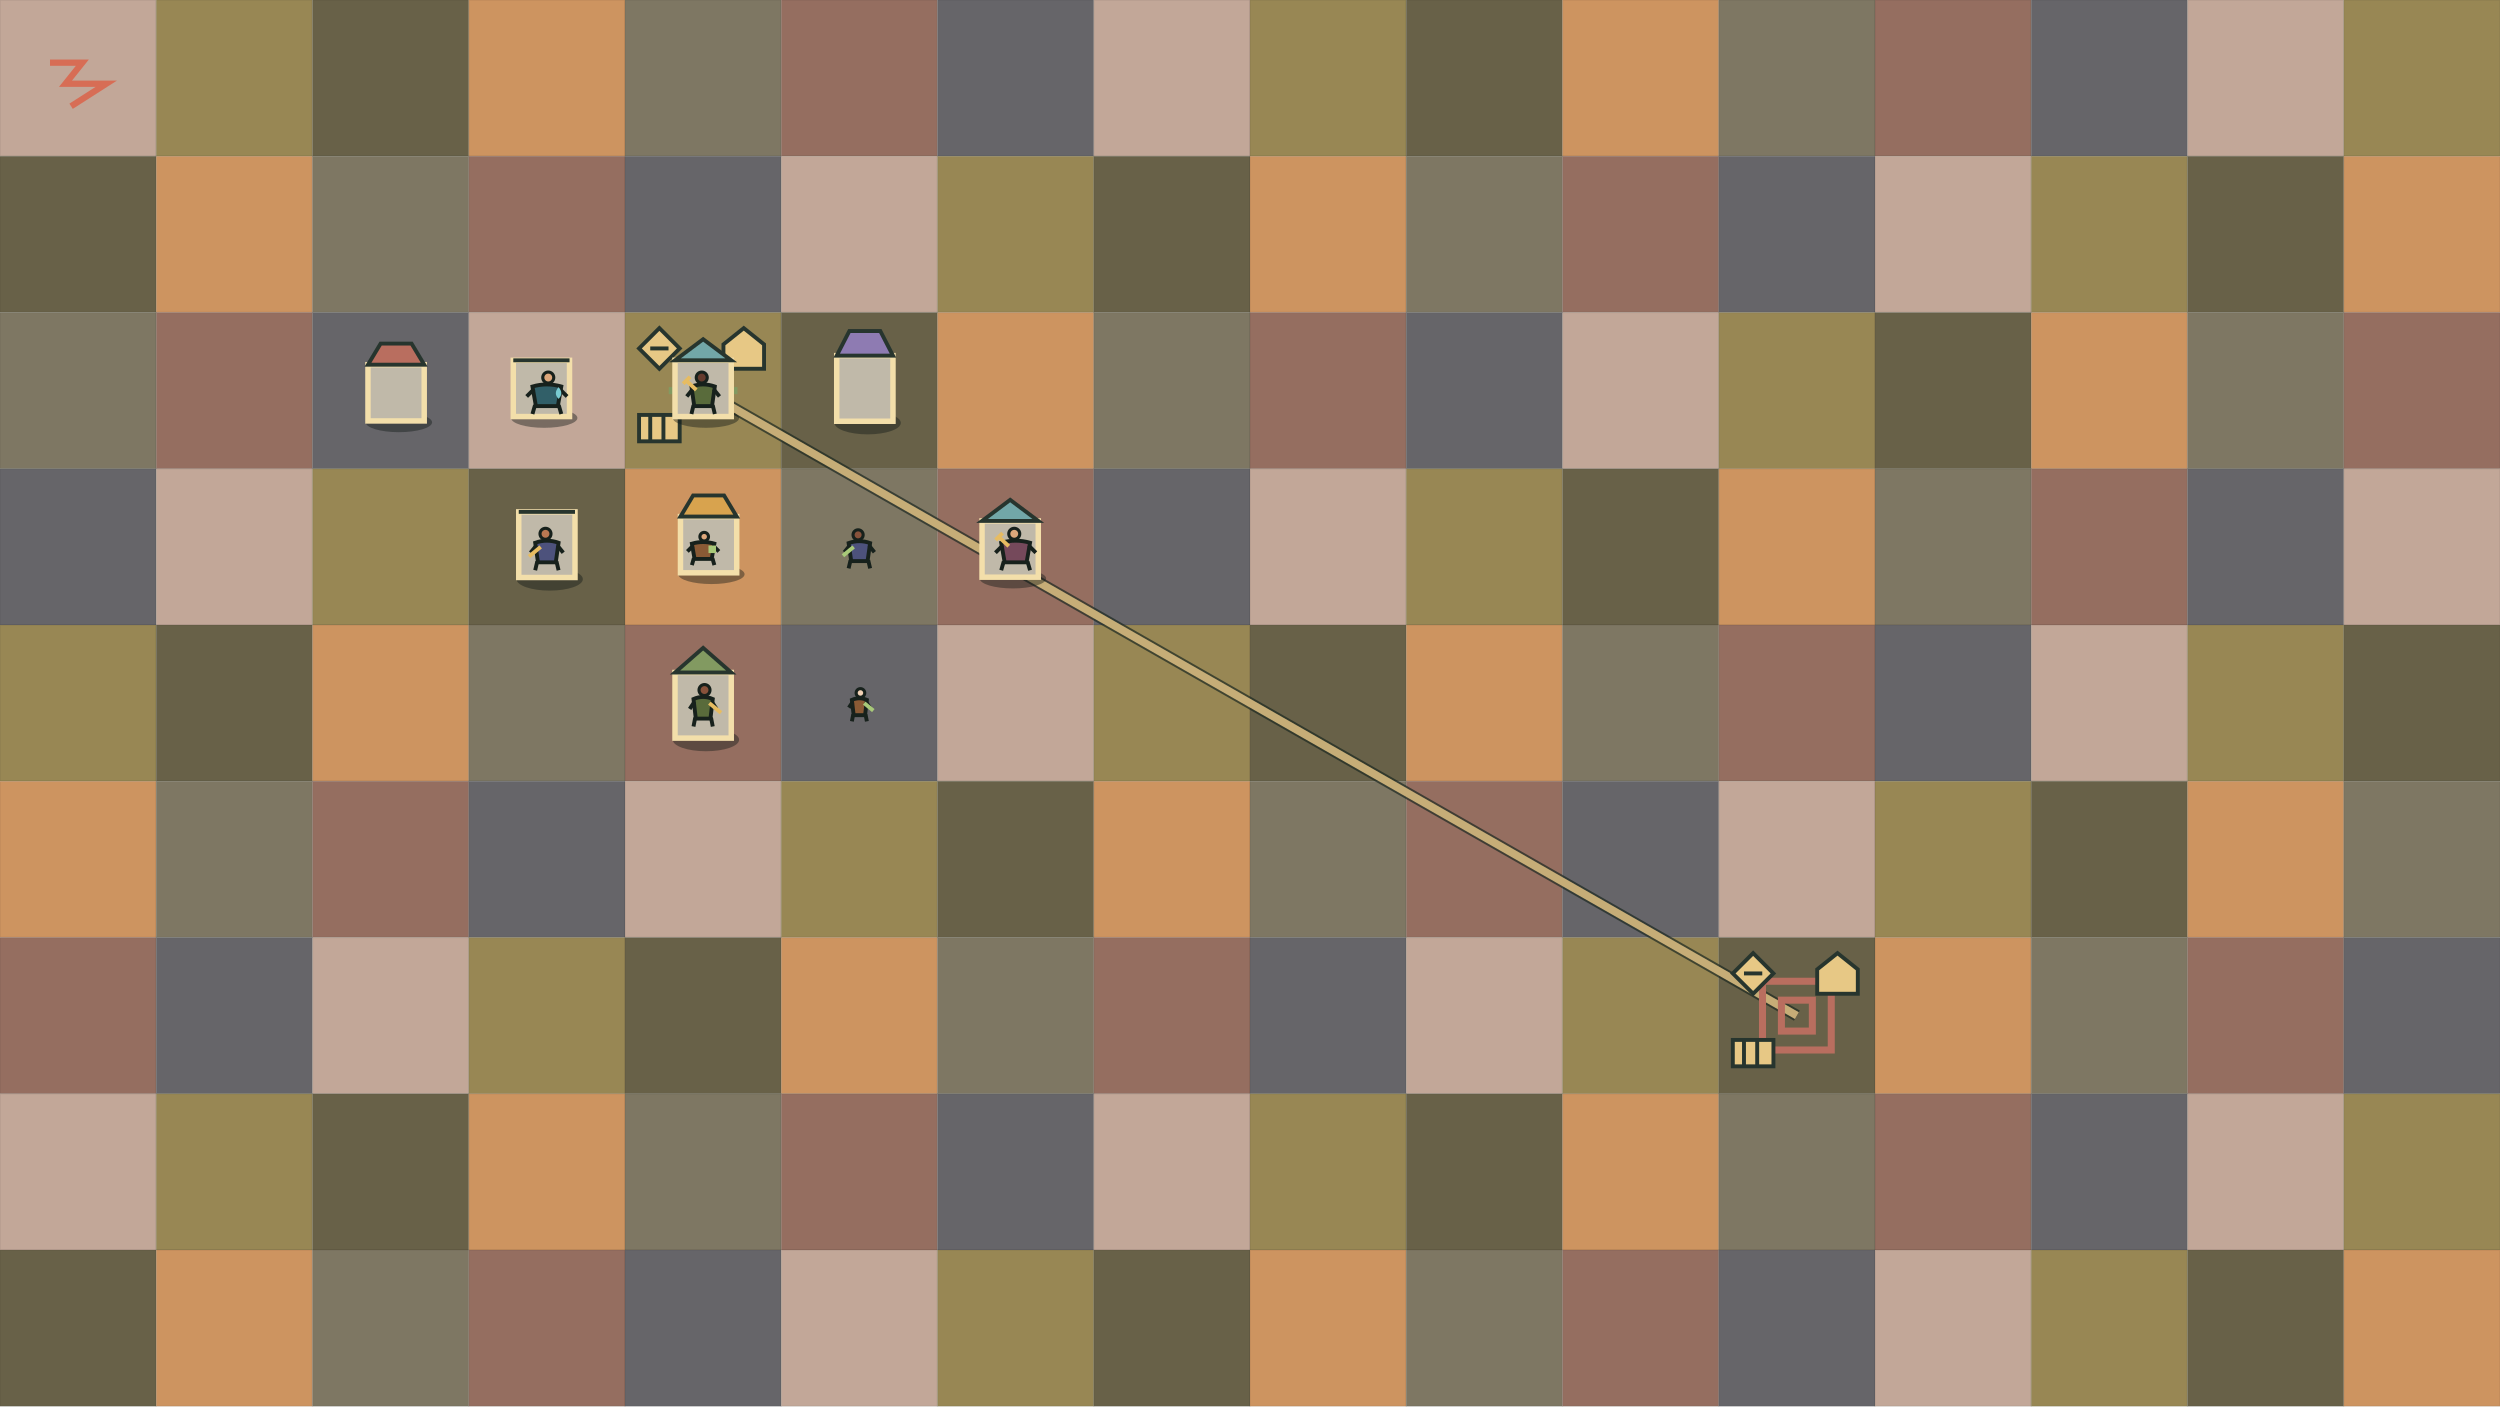
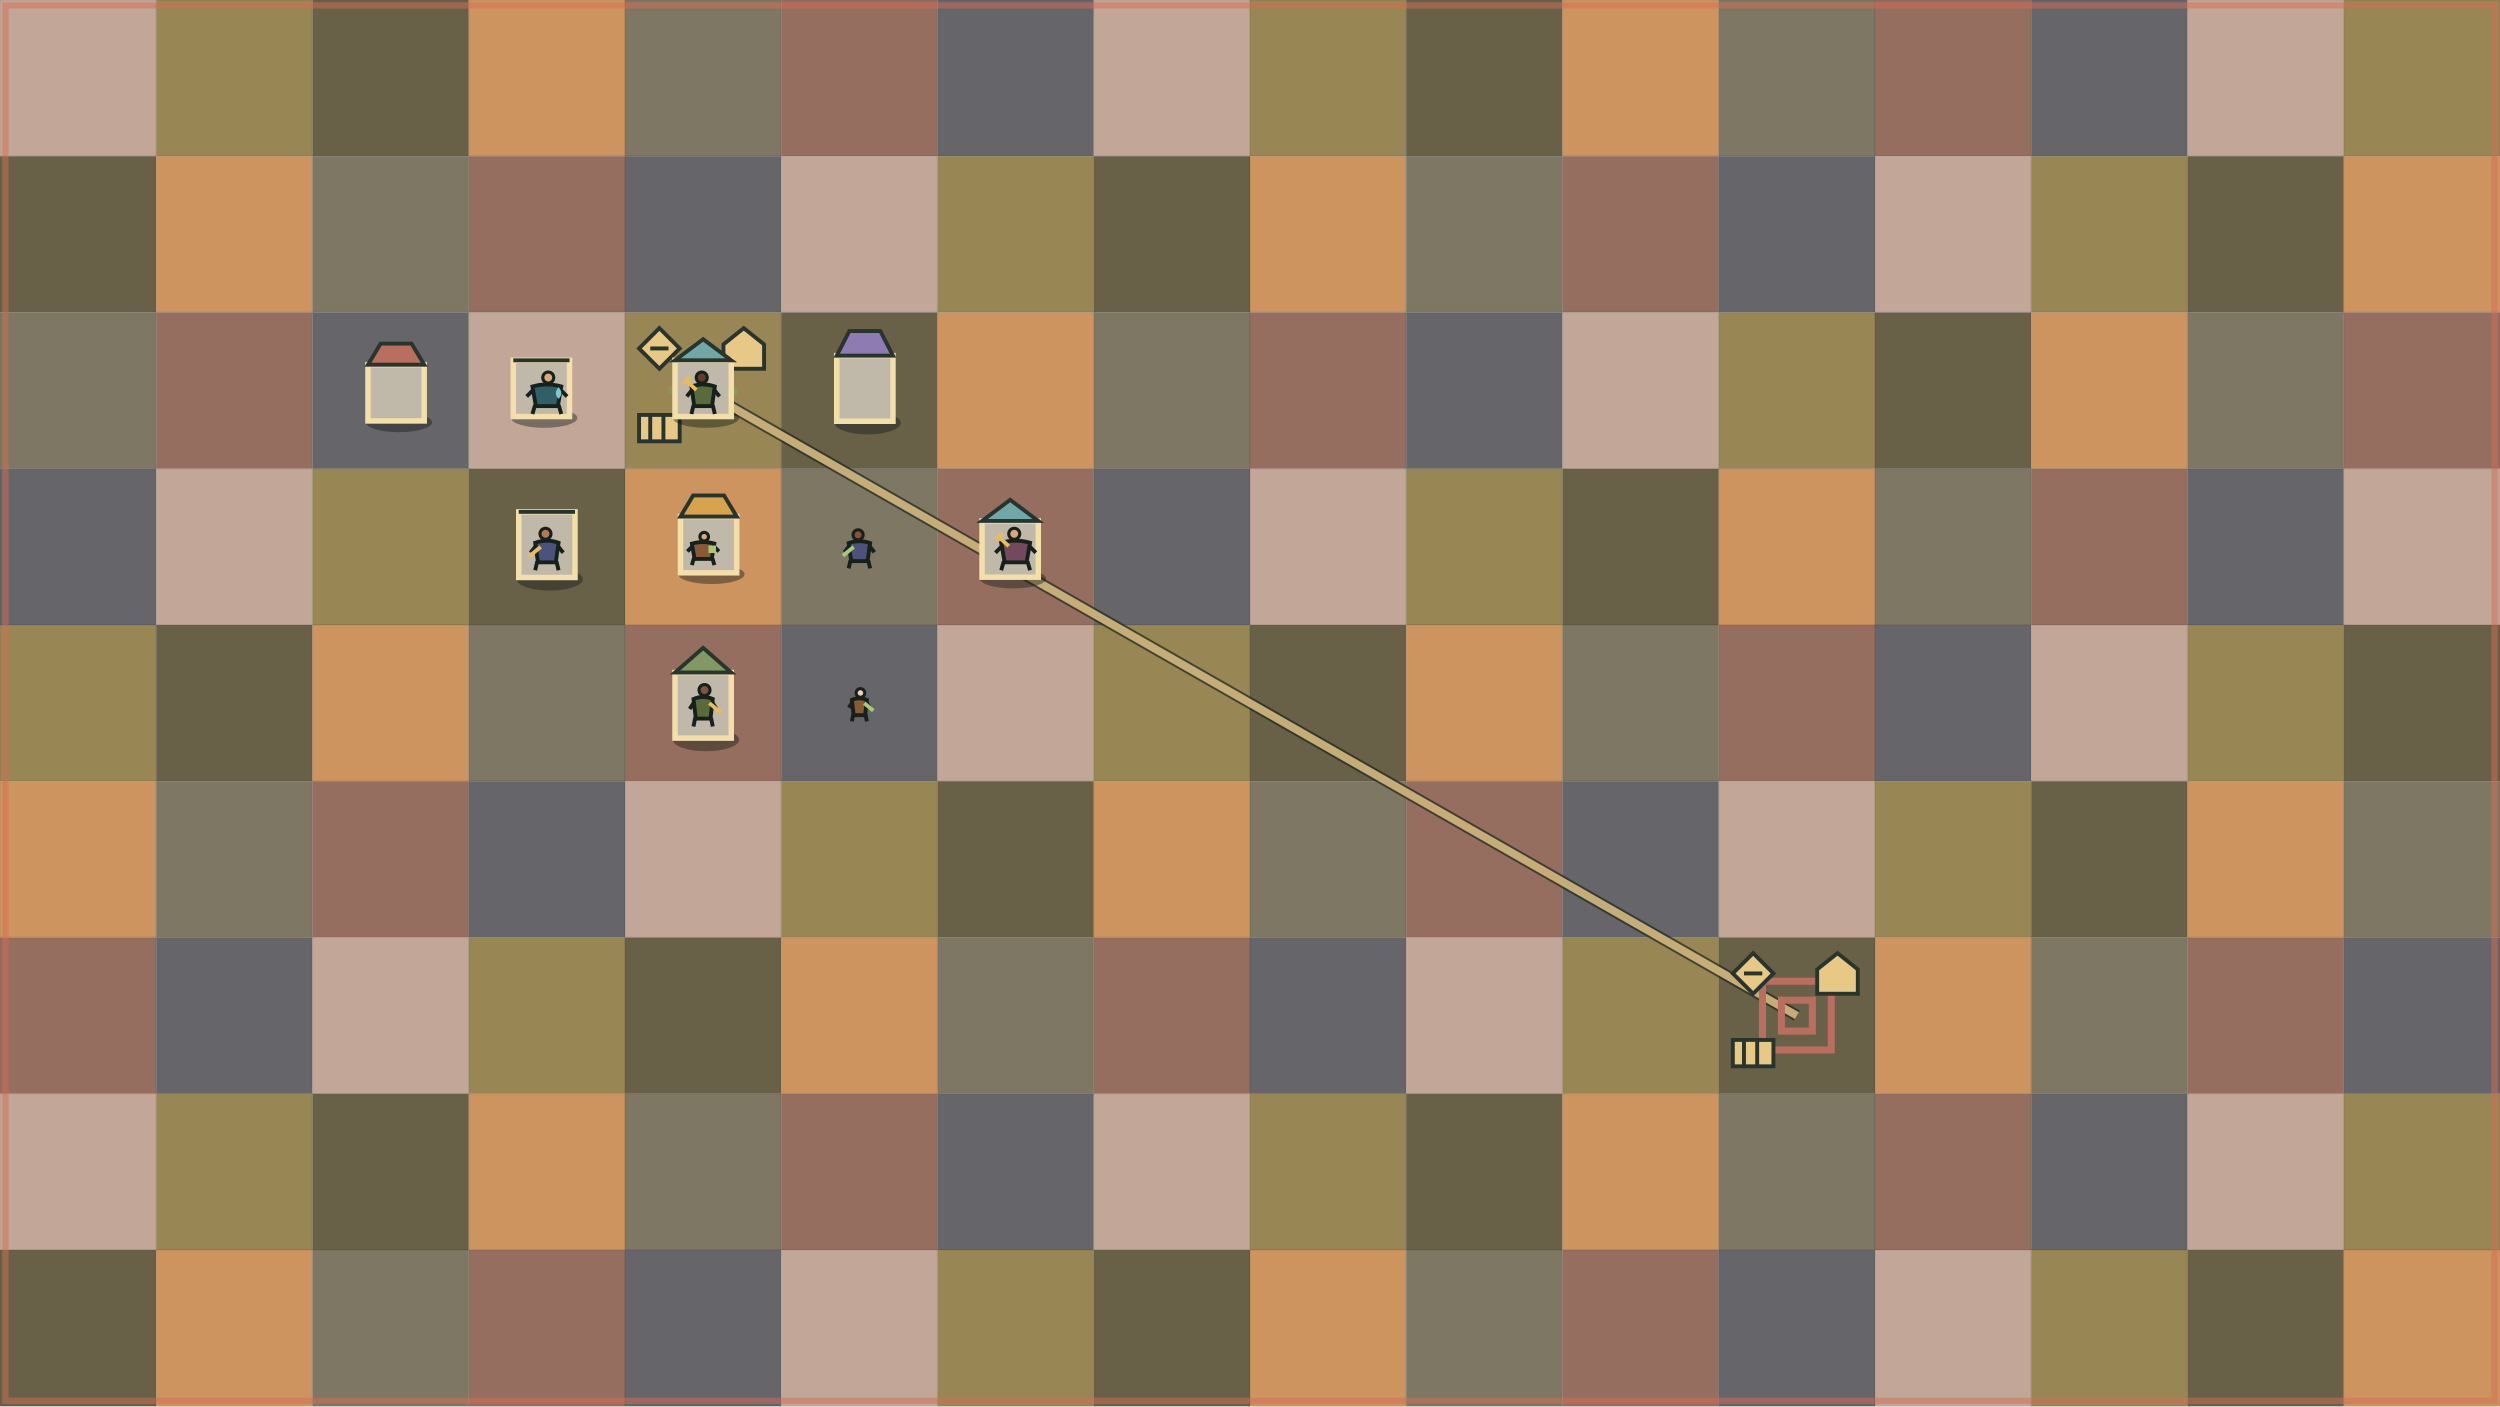
- <svg xmlns="http://www.w3.org/2000/svg" aria-label="town overview render baseline" data-detail="overview" data-signature="m10.5-r2-40b31104" height="540" viewBox="0 0 960 540" width="960">
+ <svg xmlns="http://www.w3.org/2000/svg" aria-label="town overview render baseline" data-detail="overview" data-signature="m10.5-r2-6ffece08" height="540" viewBox="0 0 960 540" width="960">
  <g id="terrain">
    <rect data-pattern="chevron" data-tile="0" data-value="880" fill="#c2a798" height="60" stroke="#102119" stroke-opacity="0.08" stroke-width="0.5" width="60" x="0" y="0" />
    <rect data-pattern="chevron" data-tile="1" data-value="880" fill="#988754" height="60" stroke="#102119" stroke-opacity="0.08" stroke-width="0.5" width="60" x="60" y="0" />
    <rect data-pattern="chevron" data-tile="2" data-value="880" fill="#686148" height="60" stroke="#102119" stroke-opacity="0.08" stroke-width="0.5" width="60" x="120" y="0" />
    <rect data-pattern="chevron" data-tile="3" data-value="880" fill="#cd9460" height="60" stroke="#102119" stroke-opacity="0.08" stroke-width="0.5" width="60" x="180" y="0" />
    <rect data-pattern="chevron" data-tile="4" data-value="880" fill="#7e7763" height="60" stroke="#102119" stroke-opacity="0.08" stroke-width="0.5" width="60" x="240" y="0" />
    <rect data-pattern="chevron" data-tile="5" data-value="880" fill="#956e60" height="60" stroke="#102119" stroke-opacity="0.08" stroke-width="0.5" width="60" x="300" y="0" />
    <rect data-pattern="chevron" data-tile="6" data-value="880" fill="#666569" height="60" stroke="#102119" stroke-opacity="0.08" stroke-width="0.5" width="60" x="360" y="0" />
    <rect data-pattern="chevron" data-tile="7" data-value="880" fill="#c2a798" height="60" stroke="#102119" stroke-opacity="0.08" stroke-width="0.5" width="60" x="420" y="0" />
    <rect data-pattern="chevron" data-tile="8" data-value="880" fill="#988754" height="60" stroke="#102119" stroke-opacity="0.08" stroke-width="0.5" width="60" x="480" y="0" />
    <rect data-pattern="chevron" data-tile="9" data-value="880" fill="#686148" height="60" stroke="#102119" stroke-opacity="0.08" stroke-width="0.5" width="60" x="540" y="0" />
    <rect data-pattern="chevron" data-tile="10" data-value="880" fill="#cd9460" height="60" stroke="#102119" stroke-opacity="0.08" stroke-width="0.5" width="60" x="600" y="0" />
    <rect data-pattern="chevron" data-tile="11" data-value="880" fill="#7e7763" height="60" stroke="#102119" stroke-opacity="0.08" stroke-width="0.5" width="60" x="660" y="0" />
    <rect data-pattern="chevron" data-tile="12" data-value="880" fill="#956e60" height="60" stroke="#102119" stroke-opacity="0.08" stroke-width="0.5" width="60" x="720" y="0" />
    <rect data-pattern="chevron" data-tile="13" data-value="880" fill="#666569" height="60" stroke="#102119" stroke-opacity="0.08" stroke-width="0.5" width="60" x="780" y="0" />
    <rect data-pattern="chevron" data-tile="14" data-value="880" fill="#c2a798" height="60" stroke="#102119" stroke-opacity="0.08" stroke-width="0.5" width="60" x="840" y="0" />
    <rect data-pattern="chevron" data-tile="15" data-value="880" fill="#988754" height="60" stroke="#102119" stroke-opacity="0.08" stroke-width="0.5" width="60" x="900" y="0" />
    <rect data-pattern="chevron" data-tile="16" data-value="880" fill="#686148" height="60" stroke="#102119" stroke-opacity="0.08" stroke-width="0.5" width="60" x="0" y="60" />
    <rect data-pattern="chevron" data-tile="17" data-value="880" fill="#cd9460" height="60" stroke="#102119" stroke-opacity="0.08" stroke-width="0.5" width="60" x="60" y="60" />
    <rect data-pattern="chevron" data-tile="18" data-value="880" fill="#7e7763" height="60" stroke="#102119" stroke-opacity="0.08" stroke-width="0.5" width="60" x="120" y="60" />
    <rect data-pattern="chevron" data-tile="19" data-value="880" fill="#956e60" height="60" stroke="#102119" stroke-opacity="0.08" stroke-width="0.5" width="60" x="180" y="60" />
    <rect data-pattern="chevron" data-tile="20" data-value="880" fill="#666569" height="60" stroke="#102119" stroke-opacity="0.08" stroke-width="0.5" width="60" x="240" y="60" />
    <rect data-pattern="chevron" data-tile="21" data-value="880" fill="#c2a798" height="60" stroke="#102119" stroke-opacity="0.08" stroke-width="0.5" width="60" x="300" y="60" />
    <rect data-pattern="chevron" data-tile="22" data-value="880" fill="#988754" height="60" stroke="#102119" stroke-opacity="0.08" stroke-width="0.5" width="60" x="360" y="60" />
    <rect data-pattern="chevron" data-tile="23" data-value="880" fill="#686148" height="60" stroke="#102119" stroke-opacity="0.08" stroke-width="0.5" width="60" x="420" y="60" />
    <rect data-pattern="chevron" data-tile="24" data-value="880" fill="#cd9460" height="60" stroke="#102119" stroke-opacity="0.08" stroke-width="0.5" width="60" x="480" y="60" />
    <rect data-pattern="chevron" data-tile="25" data-value="880" fill="#7e7763" height="60" stroke="#102119" stroke-opacity="0.08" stroke-width="0.5" width="60" x="540" y="60" />
    <rect data-pattern="chevron" data-tile="26" data-value="880" fill="#956e60" height="60" stroke="#102119" stroke-opacity="0.08" stroke-width="0.5" width="60" x="600" y="60" />
    <rect data-pattern="chevron" data-tile="27" data-value="880" fill="#666569" height="60" stroke="#102119" stroke-opacity="0.08" stroke-width="0.5" width="60" x="660" y="60" />
    <rect data-pattern="chevron" data-tile="28" data-value="880" fill="#c2a798" height="60" stroke="#102119" stroke-opacity="0.08" stroke-width="0.5" width="60" x="720" y="60" />
    <rect data-pattern="chevron" data-tile="29" data-value="880" fill="#988754" height="60" stroke="#102119" stroke-opacity="0.08" stroke-width="0.5" width="60" x="780" y="60" />
    <rect data-pattern="chevron" data-tile="30" data-value="880" fill="#686148" height="60" stroke="#102119" stroke-opacity="0.08" stroke-width="0.5" width="60" x="840" y="60" />
    <rect data-pattern="chevron" data-tile="31" data-value="880" fill="#cd9460" height="60" stroke="#102119" stroke-opacity="0.08" stroke-width="0.5" width="60" x="900" y="60" />
    <rect data-pattern="chevron" data-tile="32" data-value="880" fill="#7e7763" height="60" stroke="#102119" stroke-opacity="0.08" stroke-width="0.5" width="60" x="0" y="120" />
    <rect data-pattern="chevron" data-tile="33" data-value="880" fill="#956e60" height="60" stroke="#102119" stroke-opacity="0.08" stroke-width="0.5" width="60" x="60" y="120" />
    <rect data-pattern="chevron" data-tile="34" data-value="880" fill="#666569" height="60" stroke="#102119" stroke-opacity="0.08" stroke-width="0.5" width="60" x="120" y="120" />
    <rect data-pattern="chevron" data-tile="35" data-value="880" fill="#c2a798" height="60" stroke="#102119" stroke-opacity="0.08" stroke-width="0.5" width="60" x="180" y="120" />
    <rect data-pattern="chevron" data-tile="36" data-value="880" fill="#988754" height="60" stroke="#102119" stroke-opacity="0.08" stroke-width="0.5" width="60" x="240" y="120" />
    <rect data-pattern="chevron" data-tile="37" data-value="880" fill="#686148" height="60" stroke="#102119" stroke-opacity="0.08" stroke-width="0.5" width="60" x="300" y="120" />
    <rect data-pattern="chevron" data-tile="38" data-value="880" fill="#cd9460" height="60" stroke="#102119" stroke-opacity="0.08" stroke-width="0.5" width="60" x="360" y="120" />
    <rect data-pattern="chevron" data-tile="39" data-value="880" fill="#7e7763" height="60" stroke="#102119" stroke-opacity="0.08" stroke-width="0.5" width="60" x="420" y="120" />
    <rect data-pattern="chevron" data-tile="40" data-value="880" fill="#956e60" height="60" stroke="#102119" stroke-opacity="0.08" stroke-width="0.5" width="60" x="480" y="120" />
    <rect data-pattern="chevron" data-tile="41" data-value="880" fill="#666569" height="60" stroke="#102119" stroke-opacity="0.08" stroke-width="0.5" width="60" x="540" y="120" />
    <rect data-pattern="chevron" data-tile="42" data-value="880" fill="#c2a798" height="60" stroke="#102119" stroke-opacity="0.08" stroke-width="0.5" width="60" x="600" y="120" />
    <rect data-pattern="chevron" data-tile="43" data-value="880" fill="#988754" height="60" stroke="#102119" stroke-opacity="0.08" stroke-width="0.5" width="60" x="660" y="120" />
    <rect data-pattern="chevron" data-tile="44" data-value="880" fill="#686148" height="60" stroke="#102119" stroke-opacity="0.08" stroke-width="0.5" width="60" x="720" y="120" />
    <rect data-pattern="chevron" data-tile="45" data-value="880" fill="#cd9460" height="60" stroke="#102119" stroke-opacity="0.08" stroke-width="0.5" width="60" x="780" y="120" />
    <rect data-pattern="chevron" data-tile="46" data-value="880" fill="#7e7763" height="60" stroke="#102119" stroke-opacity="0.08" stroke-width="0.5" width="60" x="840" y="120" />
    <rect data-pattern="chevron" data-tile="47" data-value="880" fill="#956e60" height="60" stroke="#102119" stroke-opacity="0.08" stroke-width="0.5" width="60" x="900" y="120" />
    <rect data-pattern="chevron" data-tile="48" data-value="880" fill="#666569" height="60" stroke="#102119" stroke-opacity="0.08" stroke-width="0.5" width="60" x="0" y="180" />
    <rect data-pattern="chevron" data-tile="49" data-value="880" fill="#c2a798" height="60" stroke="#102119" stroke-opacity="0.08" stroke-width="0.5" width="60" x="60" y="180" />
    <rect data-pattern="chevron" data-tile="50" data-value="880" fill="#988754" height="60" stroke="#102119" stroke-opacity="0.08" stroke-width="0.5" width="60" x="120" y="180" />
    <rect data-pattern="chevron" data-tile="51" data-value="880" fill="#686148" height="60" stroke="#102119" stroke-opacity="0.08" stroke-width="0.5" width="60" x="180" y="180" />
    <rect data-pattern="chevron" data-tile="52" data-value="880" fill="#cd9460" height="60" stroke="#102119" stroke-opacity="0.08" stroke-width="0.5" width="60" x="240" y="180" />
    <rect data-pattern="chevron" data-tile="53" data-value="880" fill="#7e7763" height="60" stroke="#102119" stroke-opacity="0.08" stroke-width="0.5" width="60" x="300" y="180" />
    <rect data-pattern="chevron" data-tile="54" data-value="880" fill="#956e60" height="60" stroke="#102119" stroke-opacity="0.08" stroke-width="0.5" width="60" x="360" y="180" />
    <rect data-pattern="chevron" data-tile="55" data-value="880" fill="#666569" height="60" stroke="#102119" stroke-opacity="0.08" stroke-width="0.5" width="60" x="420" y="180" />
    <rect data-pattern="chevron" data-tile="56" data-value="880" fill="#c2a798" height="60" stroke="#102119" stroke-opacity="0.08" stroke-width="0.5" width="60" x="480" y="180" />
    <rect data-pattern="chevron" data-tile="57" data-value="880" fill="#988754" height="60" stroke="#102119" stroke-opacity="0.08" stroke-width="0.5" width="60" x="540" y="180" />
    <rect data-pattern="chevron" data-tile="58" data-value="880" fill="#686148" height="60" stroke="#102119" stroke-opacity="0.08" stroke-width="0.5" width="60" x="600" y="180" />
    <rect data-pattern="chevron" data-tile="59" data-value="880" fill="#cd9460" height="60" stroke="#102119" stroke-opacity="0.08" stroke-width="0.5" width="60" x="660" y="180" />
    <rect data-pattern="chevron" data-tile="60" data-value="880" fill="#7e7763" height="60" stroke="#102119" stroke-opacity="0.08" stroke-width="0.5" width="60" x="720" y="180" />
    <rect data-pattern="chevron" data-tile="61" data-value="880" fill="#956e60" height="60" stroke="#102119" stroke-opacity="0.08" stroke-width="0.5" width="60" x="780" y="180" />
    <rect data-pattern="chevron" data-tile="62" data-value="880" fill="#666569" height="60" stroke="#102119" stroke-opacity="0.08" stroke-width="0.5" width="60" x="840" y="180" />
    <rect data-pattern="chevron" data-tile="63" data-value="880" fill="#c2a798" height="60" stroke="#102119" stroke-opacity="0.08" stroke-width="0.5" width="60" x="900" y="180" />
    <rect data-pattern="chevron" data-tile="64" data-value="880" fill="#988754" height="60" stroke="#102119" stroke-opacity="0.08" stroke-width="0.5" width="60" x="0" y="240" />
    <rect data-pattern="chevron" data-tile="65" data-value="880" fill="#686148" height="60" stroke="#102119" stroke-opacity="0.08" stroke-width="0.5" width="60" x="60" y="240" />
    <rect data-pattern="chevron" data-tile="66" data-value="880" fill="#cd9460" height="60" stroke="#102119" stroke-opacity="0.08" stroke-width="0.5" width="60" x="120" y="240" />
    <rect data-pattern="chevron" data-tile="67" data-value="880" fill="#7e7763" height="60" stroke="#102119" stroke-opacity="0.08" stroke-width="0.5" width="60" x="180" y="240" />
    <rect data-pattern="chevron" data-tile="68" data-value="880" fill="#956e60" height="60" stroke="#102119" stroke-opacity="0.08" stroke-width="0.5" width="60" x="240" y="240" />
    <rect data-pattern="chevron" data-tile="69" data-value="880" fill="#666569" height="60" stroke="#102119" stroke-opacity="0.08" stroke-width="0.5" width="60" x="300" y="240" />
    <rect data-pattern="chevron" data-tile="70" data-value="880" fill="#c2a798" height="60" stroke="#102119" stroke-opacity="0.08" stroke-width="0.5" width="60" x="360" y="240" />
    <rect data-pattern="chevron" data-tile="71" data-value="880" fill="#988754" height="60" stroke="#102119" stroke-opacity="0.08" stroke-width="0.5" width="60" x="420" y="240" />
    <rect data-pattern="chevron" data-tile="72" data-value="880" fill="#686148" height="60" stroke="#102119" stroke-opacity="0.08" stroke-width="0.5" width="60" x="480" y="240" />
    <rect data-pattern="chevron" data-tile="73" data-value="880" fill="#cd9460" height="60" stroke="#102119" stroke-opacity="0.08" stroke-width="0.5" width="60" x="540" y="240" />
    <rect data-pattern="chevron" data-tile="74" data-value="880" fill="#7e7763" height="60" stroke="#102119" stroke-opacity="0.08" stroke-width="0.5" width="60" x="600" y="240" />
    <rect data-pattern="chevron" data-tile="75" data-value="880" fill="#956e60" height="60" stroke="#102119" stroke-opacity="0.08" stroke-width="0.5" width="60" x="660" y="240" />
    <rect data-pattern="chevron" data-tile="76" data-value="880" fill="#666569" height="60" stroke="#102119" stroke-opacity="0.08" stroke-width="0.5" width="60" x="720" y="240" />
    <rect data-pattern="chevron" data-tile="77" data-value="880" fill="#c2a798" height="60" stroke="#102119" stroke-opacity="0.08" stroke-width="0.5" width="60" x="780" y="240" />
    <rect data-pattern="chevron" data-tile="78" data-value="880" fill="#988754" height="60" stroke="#102119" stroke-opacity="0.08" stroke-width="0.5" width="60" x="840" y="240" />
    <rect data-pattern="chevron" data-tile="79" data-value="880" fill="#686148" height="60" stroke="#102119" stroke-opacity="0.08" stroke-width="0.5" width="60" x="900" y="240" />
    <rect data-pattern="chevron" data-tile="80" data-value="880" fill="#cd9460" height="60" stroke="#102119" stroke-opacity="0.08" stroke-width="0.5" width="60" x="0" y="300" />
    <rect data-pattern="chevron" data-tile="81" data-value="880" fill="#7e7763" height="60" stroke="#102119" stroke-opacity="0.08" stroke-width="0.5" width="60" x="60" y="300" />
    <rect data-pattern="chevron" data-tile="82" data-value="880" fill="#956e60" height="60" stroke="#102119" stroke-opacity="0.08" stroke-width="0.5" width="60" x="120" y="300" />
    <rect data-pattern="chevron" data-tile="83" data-value="880" fill="#666569" height="60" stroke="#102119" stroke-opacity="0.08" stroke-width="0.5" width="60" x="180" y="300" />
    <rect data-pattern="chevron" data-tile="84" data-value="880" fill="#c2a798" height="60" stroke="#102119" stroke-opacity="0.08" stroke-width="0.5" width="60" x="240" y="300" />
    <rect data-pattern="chevron" data-tile="85" data-value="880" fill="#988754" height="60" stroke="#102119" stroke-opacity="0.08" stroke-width="0.5" width="60" x="300" y="300" />
    <rect data-pattern="chevron" data-tile="86" data-value="880" fill="#686148" height="60" stroke="#102119" stroke-opacity="0.08" stroke-width="0.5" width="60" x="360" y="300" />
    <rect data-pattern="chevron" data-tile="87" data-value="880" fill="#cd9460" height="60" stroke="#102119" stroke-opacity="0.08" stroke-width="0.5" width="60" x="420" y="300" />
    <rect data-pattern="chevron" data-tile="88" data-value="880" fill="#7e7763" height="60" stroke="#102119" stroke-opacity="0.08" stroke-width="0.5" width="60" x="480" y="300" />
    <rect data-pattern="chevron" data-tile="89" data-value="880" fill="#956e60" height="60" stroke="#102119" stroke-opacity="0.08" stroke-width="0.5" width="60" x="540" y="300" />
    <rect data-pattern="chevron" data-tile="90" data-value="880" fill="#666569" height="60" stroke="#102119" stroke-opacity="0.08" stroke-width="0.5" width="60" x="600" y="300" />
    <rect data-pattern="chevron" data-tile="91" data-value="880" fill="#c2a798" height="60" stroke="#102119" stroke-opacity="0.08" stroke-width="0.5" width="60" x="660" y="300" />
    <rect data-pattern="chevron" data-tile="92" data-value="880" fill="#988754" height="60" stroke="#102119" stroke-opacity="0.08" stroke-width="0.5" width="60" x="720" y="300" />
    <rect data-pattern="chevron" data-tile="93" data-value="880" fill="#686148" height="60" stroke="#102119" stroke-opacity="0.08" stroke-width="0.5" width="60" x="780" y="300" />
    <rect data-pattern="chevron" data-tile="94" data-value="880" fill="#cd9460" height="60" stroke="#102119" stroke-opacity="0.08" stroke-width="0.5" width="60" x="840" y="300" />
    <rect data-pattern="chevron" data-tile="95" data-value="880" fill="#7e7763" height="60" stroke="#102119" stroke-opacity="0.08" stroke-width="0.5" width="60" x="900" y="300" />
    <rect data-pattern="chevron" data-tile="96" data-value="880" fill="#956e60" height="60" stroke="#102119" stroke-opacity="0.08" stroke-width="0.5" width="60" x="0" y="360" />
    <rect data-pattern="chevron" data-tile="97" data-value="880" fill="#666569" height="60" stroke="#102119" stroke-opacity="0.08" stroke-width="0.5" width="60" x="60" y="360" />
    <rect data-pattern="chevron" data-tile="98" data-value="880" fill="#c2a798" height="60" stroke="#102119" stroke-opacity="0.08" stroke-width="0.5" width="60" x="120" y="360" />
    <rect data-pattern="chevron" data-tile="99" data-value="880" fill="#988754" height="60" stroke="#102119" stroke-opacity="0.08" stroke-width="0.5" width="60" x="180" y="360" />
    <rect data-pattern="chevron" data-tile="100" data-value="880" fill="#686148" height="60" stroke="#102119" stroke-opacity="0.08" stroke-width="0.5" width="60" x="240" y="360" />
    <rect data-pattern="chevron" data-tile="101" data-value="880" fill="#cd9460" height="60" stroke="#102119" stroke-opacity="0.08" stroke-width="0.5" width="60" x="300" y="360" />
    <rect data-pattern="chevron" data-tile="102" data-value="880" fill="#7e7763" height="60" stroke="#102119" stroke-opacity="0.08" stroke-width="0.5" width="60" x="360" y="360" />
    <rect data-pattern="chevron" data-tile="103" data-value="880" fill="#956e60" height="60" stroke="#102119" stroke-opacity="0.08" stroke-width="0.5" width="60" x="420" y="360" />
    <rect data-pattern="chevron" data-tile="104" data-value="880" fill="#666569" height="60" stroke="#102119" stroke-opacity="0.08" stroke-width="0.5" width="60" x="480" y="360" />
    <rect data-pattern="chevron" data-tile="105" data-value="880" fill="#c2a798" height="60" stroke="#102119" stroke-opacity="0.08" stroke-width="0.5" width="60" x="540" y="360" />
    <rect data-pattern="chevron" data-tile="106" data-value="880" fill="#988754" height="60" stroke="#102119" stroke-opacity="0.08" stroke-width="0.5" width="60" x="600" y="360" />
    <rect data-pattern="chevron" data-tile="107" data-value="880" fill="#686148" height="60" stroke="#102119" stroke-opacity="0.08" stroke-width="0.5" width="60" x="660" y="360" />
    <rect data-pattern="chevron" data-tile="108" data-value="880" fill="#cd9460" height="60" stroke="#102119" stroke-opacity="0.08" stroke-width="0.5" width="60" x="720" y="360" />
    <rect data-pattern="chevron" data-tile="109" data-value="880" fill="#7e7763" height="60" stroke="#102119" stroke-opacity="0.08" stroke-width="0.5" width="60" x="780" y="360" />
    <rect data-pattern="chevron" data-tile="110" data-value="880" fill="#956e60" height="60" stroke="#102119" stroke-opacity="0.08" stroke-width="0.5" width="60" x="840" y="360" />
    <rect data-pattern="chevron" data-tile="111" data-value="880" fill="#666569" height="60" stroke="#102119" stroke-opacity="0.08" stroke-width="0.5" width="60" x="900" y="360" />
    <rect data-pattern="chevron" data-tile="112" data-value="880" fill="#c2a798" height="60" stroke="#102119" stroke-opacity="0.08" stroke-width="0.5" width="60" x="0" y="420" />
    <rect data-pattern="chevron" data-tile="113" data-value="880" fill="#988754" height="60" stroke="#102119" stroke-opacity="0.08" stroke-width="0.5" width="60" x="60" y="420" />
    <rect data-pattern="chevron" data-tile="114" data-value="880" fill="#686148" height="60" stroke="#102119" stroke-opacity="0.08" stroke-width="0.5" width="60" x="120" y="420" />
    <rect data-pattern="chevron" data-tile="115" data-value="880" fill="#cd9460" height="60" stroke="#102119" stroke-opacity="0.08" stroke-width="0.5" width="60" x="180" y="420" />
    <rect data-pattern="chevron" data-tile="116" data-value="880" fill="#7e7763" height="60" stroke="#102119" stroke-opacity="0.08" stroke-width="0.5" width="60" x="240" y="420" />
    <rect data-pattern="chevron" data-tile="117" data-value="880" fill="#956e60" height="60" stroke="#102119" stroke-opacity="0.08" stroke-width="0.5" width="60" x="300" y="420" />
    <rect data-pattern="chevron" data-tile="118" data-value="880" fill="#666569" height="60" stroke="#102119" stroke-opacity="0.08" stroke-width="0.5" width="60" x="360" y="420" />
    <rect data-pattern="chevron" data-tile="119" data-value="880" fill="#c2a798" height="60" stroke="#102119" stroke-opacity="0.08" stroke-width="0.5" width="60" x="420" y="420" />
    <rect data-pattern="chevron" data-tile="120" data-value="880" fill="#988754" height="60" stroke="#102119" stroke-opacity="0.08" stroke-width="0.5" width="60" x="480" y="420" />
    <rect data-pattern="chevron" data-tile="121" data-value="880" fill="#686148" height="60" stroke="#102119" stroke-opacity="0.08" stroke-width="0.5" width="60" x="540" y="420" />
    <rect data-pattern="chevron" data-tile="122" data-value="880" fill="#cd9460" height="60" stroke="#102119" stroke-opacity="0.08" stroke-width="0.5" width="60" x="600" y="420" />
    <rect data-pattern="chevron" data-tile="123" data-value="880" fill="#7e7763" height="60" stroke="#102119" stroke-opacity="0.08" stroke-width="0.5" width="60" x="660" y="420" />
    <rect data-pattern="chevron" data-tile="124" data-value="880" fill="#956e60" height="60" stroke="#102119" stroke-opacity="0.08" stroke-width="0.5" width="60" x="720" y="420" />
    <rect data-pattern="chevron" data-tile="125" data-value="880" fill="#666569" height="60" stroke="#102119" stroke-opacity="0.08" stroke-width="0.5" width="60" x="780" y="420" />
    <rect data-pattern="chevron" data-tile="126" data-value="880" fill="#c2a798" height="60" stroke="#102119" stroke-opacity="0.08" stroke-width="0.5" width="60" x="840" y="420" />
    <rect data-pattern="chevron" data-tile="127" data-value="880" fill="#988754" height="60" stroke="#102119" stroke-opacity="0.08" stroke-width="0.5" width="60" x="900" y="420" />
    <rect data-pattern="chevron" data-tile="128" data-value="880" fill="#686148" height="60" stroke="#102119" stroke-opacity="0.08" stroke-width="0.5" width="60" x="0" y="480" />
    <rect data-pattern="chevron" data-tile="129" data-value="880" fill="#cd9460" height="60" stroke="#102119" stroke-opacity="0.08" stroke-width="0.5" width="60" x="60" y="480" />
    <rect data-pattern="chevron" data-tile="130" data-value="880" fill="#7e7763" height="60" stroke="#102119" stroke-opacity="0.08" stroke-width="0.5" width="60" x="120" y="480" />
    <rect data-pattern="chevron" data-tile="131" data-value="880" fill="#956e60" height="60" stroke="#102119" stroke-opacity="0.08" stroke-width="0.5" width="60" x="180" y="480" />
    <rect data-pattern="chevron" data-tile="132" data-value="880" fill="#666569" height="60" stroke="#102119" stroke-opacity="0.08" stroke-width="0.5" width="60" x="240" y="480" />
    <rect data-pattern="chevron" data-tile="133" data-value="880" fill="#c2a798" height="60" stroke="#102119" stroke-opacity="0.08" stroke-width="0.5" width="60" x="300" y="480" />
    <rect data-pattern="chevron" data-tile="134" data-value="880" fill="#988754" height="60" stroke="#102119" stroke-opacity="0.08" stroke-width="0.5" width="60" x="360" y="480" />
    <rect data-pattern="chevron" data-tile="135" data-value="880" fill="#686148" height="60" stroke="#102119" stroke-opacity="0.08" stroke-width="0.5" width="60" x="420" y="480" />
    <rect data-pattern="chevron" data-tile="136" data-value="880" fill="#cd9460" height="60" stroke="#102119" stroke-opacity="0.08" stroke-width="0.5" width="60" x="480" y="480" />
    <rect data-pattern="chevron" data-tile="137" data-value="880" fill="#7e7763" height="60" stroke="#102119" stroke-opacity="0.08" stroke-width="0.5" width="60" x="540" y="480" />
    <rect data-pattern="chevron" data-tile="138" data-value="880" fill="#956e60" height="60" stroke="#102119" stroke-opacity="0.08" stroke-width="0.5" width="60" x="600" y="480" />
    <rect data-pattern="chevron" data-tile="139" data-value="880" fill="#666569" height="60" stroke="#102119" stroke-opacity="0.08" stroke-width="0.5" width="60" x="660" y="480" />
    <rect data-pattern="chevron" data-tile="140" data-value="880" fill="#c2a798" height="60" stroke="#102119" stroke-opacity="0.08" stroke-width="0.5" width="60" x="720" y="480" />
    <rect data-pattern="chevron" data-tile="141" data-value="880" fill="#988754" height="60" stroke="#102119" stroke-opacity="0.08" stroke-width="0.5" width="60" x="780" y="480" />
    <rect data-pattern="chevron" data-tile="142" data-value="880" fill="#686148" height="60" stroke="#102119" stroke-opacity="0.08" stroke-width="0.5" width="60" x="840" y="480" />
    <rect data-pattern="chevron" data-tile="143" data-value="880" fill="#cd9460" height="60" stroke="#102119" stroke-opacity="0.08" stroke-width="0.5" width="60" x="900" y="480" />
  </g>
  <g id="terrain-texture" />
  <g id="routes">
    <g data-route="3" data-status="active">
      <path d="M270 150L690 390" fill="none" stroke="#1c2922" stroke-opacity="0.7" stroke-width="4.5" />
      <path d="M270 150L690 390" fill="none" stroke="#c6ad77" stroke-width="3" />
    </g>
  </g>
  <g id="settlements">
    <g data-layout="linear" data-settlement="1">
      <path d="M256.8 150L283.2 150M260.76 142.74L279.24 142.74" fill="none" stroke="#829a61" stroke-width="2.7" />
    </g>
    <g data-layout="courtyard" data-settlement="2">
      <path d="M676.8 376.8H703.2V403.2H676.8Z M684.06 384.06H695.94V395.94H684.06Z" fill="none" stroke="#b96e5f" stroke-width="2.7" />
    </g>
  </g>
  <g id="built-environment">
    <path d="M277.8 141.6V132.24L285.6 126L293.4 132.24V141.6Z" data-kind="district" data-material="stone" fill="#e7c885" stroke="#27352e" stroke-width="1.5" />
    <path d="M245.4 159.33H261V169.47H245.4Z M249.69 159.33V169.47M254.76 159.33V169.47" data-kind="farm" data-material="stone" fill="#e7c885" stroke="#27352e" stroke-width="1.5" />
    <path d="M253.2 126L261 133.8L253.2 141.6L245.4 133.8Z M249.69 133.8H256.71" data-kind="infrastructure" data-material="stone" fill="#e7c885" stroke="#27352e" stroke-width="1.5" />
    <path d="M262.2 150H277.8" data-kind="road" data-material="stone" fill="none" stroke="#27352e" stroke-width="1.5" />
    <path d="M697.8 381.6V372.24L705.6 366L713.4 372.24V381.6Z" data-kind="district" data-material="stone" fill="#e7c885" stroke="#27352e" stroke-width="1.5" />
    <path d="M665.4 399.33H681V409.47H665.4Z M669.69 399.33V409.47M674.76 399.33V409.47" data-kind="farm" data-material="stone" fill="#e7c885" stroke="#27352e" stroke-width="1.5" />
    <path d="M673.2 366L681 373.8L673.2 381.6L665.4 373.8Z M669.69 373.8H676.71" data-kind="infrastructure" data-material="stone" fill="#e7c885" stroke="#27352e" stroke-width="1.5" />
  </g>
  <g id="ruins">
    <path d="M259.8 160.2V144.39L267.96 139.8V160.2M271.02 160.2V147.96L280.2 142.86V160.2" data-ruin="7" fill="none" stroke="#d76d55" stroke-width="2.4" />
  </g>
  <g id="structures">
    <g data-condition="sound" data-form="home" data-progress="1000" data-roof="gable" data-state="3" data-structure="1">
      <ellipse cx="271.08" cy="160.5" fill="#111a16" fill-opacity="0.42" rx="12.74" ry="3.78" />
      <path d="M259.2 138.36H280.8V159.96H259.2Z" fill="#c0b9a9" stroke="#f3dfaa" stroke-width="2.1" />
      <path d="M259.2 138.36L270 130.26L280.8 138.36Z" fill="#72a7a8" stroke="#27352e" stroke-width="1.5" />
    </g>
    <g data-condition="worn" data-form="storehouse" data-progress="650" data-roof="hip" data-state="2" data-structure="2">
      <ellipse cx="333.18" cy="162.39" fill="#111a16" fill-opacity="0.42" rx="12.74" ry="4.41" />
      <path d="M321.3 136.56H342.9V161.76H321.3Z" fill="#c0b9a9" stroke="#f3dfaa" stroke-width="2.1" />
      <path d="M321.3 136.56L326.16 127.11H338.04L342.9 136.56Z" fill="#8e7bb2" stroke="#27352e" stroke-width="1.5" />
    </g>
    <g data-condition="sound" data-form="home" data-progress="1000" data-roof="hip" data-state="3" data-structure="11">
      <ellipse cx="153.18" cy="162.18" fill="#111a16" fill-opacity="0.42" rx="12.74" ry="3.78" />
      <path d="M141.3 140.04H162.9V161.64H141.3Z" fill="#c0b9a9" stroke="#f3dfaa" stroke-width="2.1" />
      <path d="M141.3 140.04L146.16 131.94H158.04L162.9 140.04Z" fill="#b96e5f" stroke="#27352e" stroke-width="1.5" />
    </g>
    <g data-condition="sound" data-form="home" data-progress="1000" data-roof="flat" data-state="3" data-structure="12">
      <ellipse cx="208.98" cy="160.5" fill="#111a16" fill-opacity="0.42" rx="12.74" ry="3.78" />
      <path d="M197.1 138.36H218.7V159.96H197.1Z" fill="#c0b9a9" stroke="#f3dfaa" stroke-width="2.1" />
      <path d="M197.1 138.36H218.7" fill="#b96e5f" stroke="#27352e" stroke-width="1.5" />
    </g>
    <g data-condition="sound" data-form="storehouse" data-progress="1000" data-roof="flat" data-state="3" data-structure="13">
      <ellipse cx="211.08" cy="222.39" fill="#111a16" fill-opacity="0.42" rx="12.74" ry="4.41" />
      <path d="M199.2 196.56H220.8V221.76H199.2Z" fill="#c0b9a9" stroke="#f3dfaa" stroke-width="2.1" />
      <path d="M199.2 196.56H220.8" fill="#8e7bb2" stroke="#27352e" stroke-width="1.5" />
    </g>
    <g data-condition="sound" data-form="home" data-progress="1000" data-roof="hip" data-state="3" data-structure="14">
      <ellipse cx="273.18" cy="220.5" fill="#111a16" fill-opacity="0.42" rx="12.74" ry="3.78" />
      <path d="M261.3 198.36H282.9V219.96H261.3Z" fill="#c0b9a9" stroke="#f3dfaa" stroke-width="2.1" />
      <path d="M261.3 198.36L266.16 190.26H278.04L282.9 198.36Z" fill="#d8a34e" stroke="#27352e" stroke-width="1.5" />
    </g>
    <g data-condition="worn" data-form="home" data-progress="780" data-roof="gable" data-state="2" data-structure="15">
      <ellipse cx="388.98" cy="222.18" fill="#111a16" fill-opacity="0.42" rx="12.74" ry="3.78" />
      <path d="M377.1 200.04H398.7V221.64H377.1Z" fill="#c0b9a9" stroke="#f3dfaa" stroke-width="2.1" />
      <path d="M377.1 200.04L387.9 191.94L398.7 200.04Z" fill="#72a7a8" stroke="#27352e" stroke-width="1.5" />
    </g>
    <g data-condition="sound" data-form="storehouse" data-progress="1000" data-roof="gable" data-state="3" data-structure="16">
      <ellipse cx="271.08" cy="284.07" fill="#111a16" fill-opacity="0.42" rx="12.74" ry="4.41" />
      <path d="M259.2 258.24H280.8V283.44H259.2Z" fill="#c0b9a9" stroke="#f3dfaa" stroke-width="2.1" />
      <path d="M259.2 258.24L270 248.79L280.8 258.24Z" fill="#829a61" stroke="#27352e" stroke-width="1.5" />
    </g>
  </g>
  <g id="space-landmarks" />
  <g id="agents">
    <g data-accent="sash" data-activity="build" data-agent="1" data-facing="left" data-health="sound" data-silhouette="upright">
      <path d="M265.51 148.42Q270 146.83 274.49 148.42L273.41 155.94H266.59Z" fill="#596b3b" stroke="#17211c" stroke-width="1.5" />
      <circle cx="269.47" cy="144.98" fill="#653b2d" r="2.11" stroke="#17211c" stroke-width="1.2" />
      <path d="M265.96 149.47L263.72 152.24M274.04 149.47L276.28 152.24M266.32 155.54L265.51 158.98M273.68 155.54L274.49 158.98" fill="none" stroke="#17211c" stroke-width="1.5" />
      <path d="M267.36 149.74L263.14 145.78M264.98 144.72L262.34 147.36" fill="none" stroke="#e7bc61" stroke-width="1.5" />
    </g>
    <g data-accent="band" data-activity="gather" data-agent="2" data-facing="left" data-health="worn" data-silhouette="upright">
      <path d="M325.87 208.54Q330 207.09 334.13 208.54L333.14 215.46H326.86Z" fill="#4d527c" stroke="#17211c" stroke-width="1.5" />
      <circle cx="329.51" cy="205.39" fill="#87523b" r="1.94" stroke="#17211c" stroke-width="1.2" />
      <path d="M326.28 209.51L324.22 212.06M333.72 209.51L335.78 212.06M326.61 215.1L325.87 218.26M333.39 215.1L334.13 218.26" fill="none" stroke="#17211c" stroke-width="1.5" />
      <path d="M327.81 210L323.69 213.4" fill="none" stroke="#a8c979" stroke-width="1.5" />
    </g>
    <g data-accent="sash" data-activity="water" data-agent="11" data-facing="right" data-health="sound" data-silhouette="broad">
      <path d="M204.46 148.42Q210 146.83 215.54 148.42L214.21 155.94H205.79Z" fill="#315f68" stroke="#17211c" stroke-width="1.5" />
      <circle cx="210.53" cy="144.98" fill="#dca77b" r="2.11" stroke="#17211c" stroke-width="1.2" />
      <path d="M205.01 149.47L202.24 152.24M214.99 149.47L217.76 152.24M205.45 155.54L204.46 158.98M214.55 155.54L215.54 158.98" fill="none" stroke="#17211c" stroke-width="1.5" />
      <path d="M214.49 148.68Q216.6 151.06 214.49 153.17Q212.38 151.06 214.49 148.68Z" fill="#79cbd1" />
    </g>
    <g data-accent="band" data-activity="gather" data-agent="12" data-facing="left" data-health="sound" data-silhouette="upright">
      <path d="M205.51 208.42Q210 206.83 214.49 208.42L213.41 215.94H206.59Z" fill="#4d527c" stroke="#17211c" stroke-width="1.5" />
      <circle cx="209.47" cy="204.98" fill="#b97852" r="2.11" stroke="#17211c" stroke-width="1.2" />
      <path d="M205.96 209.47L203.72 212.24M214.04 209.47L216.28 212.24M206.32 215.54L205.51 218.98M213.68 215.54L214.49 218.98" fill="none" stroke="#17211c" stroke-width="1.5" />
      <path d="M207.62 210L203.14 213.7" fill="none" stroke="#e7bc61" stroke-width="1.5" />
    </g>
    <g data-accent="sash" data-activity="carry" data-agent="13" data-facing="right" data-health="sound" data-silhouette="broad">
      <path d="M265.68 208.76Q270 207.53 274.32 208.76L273.29 214.63H266.71Z" fill="#8a5a35" stroke="#17211c" stroke-width="1.5" />
      <circle cx="270.41" cy="206.09" fill="#dca77b" r="1.65" stroke="#17211c" stroke-width="1.2" />
      <path d="M266.11 209.59L263.95 211.75M273.89 209.59L276.05 211.75M266.45 214.32L265.68 217M273.55 214.32L274.32 217" fill="none" stroke="#17211c" stroke-width="1.5" />
      <rect fill="#a8c979" height="2.88" width="2.88" x="272.06" y="209.49" />
    </g>
    <g data-accent="band" data-activity="build" data-agent="14" data-facing="left" data-health="sound" data-silhouette="broad">
      <path d="M384.46 208.42Q390 206.83 395.54 208.42L394.21 215.94H385.79Z" fill="#75495b" stroke="#17211c" stroke-width="1.5" />
      <circle cx="389.47" cy="204.98" fill="#dca77b" r="2.11" stroke="#17211c" stroke-width="1.2" />
      <path d="M385.01 209.47L382.24 212.24M394.99 209.47L397.76 212.24M385.45 215.54L384.46 218.98M394.55 215.54L395.54 218.98" fill="none" stroke="#17211c" stroke-width="1.5" />
      <path d="M387.36 209.74L383.14 205.78M384.98 204.72L382.34 207.36" fill="none" stroke="#e7bc61" stroke-width="1.5" />
    </g>
    <g data-accent="scarf" data-activity="gather" data-agent="15" data-facing="right" data-health="sound" data-silhouette="compact">
      <path d="M266.3 268.42Q270 266.83 273.7 268.42L272.81 275.94H267.19Z" fill="#596b3b" stroke="#17211c" stroke-width="1.5" />
      <circle cx="270.53" cy="264.98" fill="#87523b" r="2.11" stroke="#17211c" stroke-width="1.2" />
      <path d="M266.67 269.47L264.83 272.24M273.33 269.47L275.17 272.24M266.97 275.54L266.3 278.98M273.03 275.54L273.7 278.98" fill="none" stroke="#17211c" stroke-width="1.5" />
      <path d="M272.38 270L276.86 273.7" fill="none" stroke="#e7bc61" stroke-width="1.5" />
    </g>
    <g data-accent="scarf" data-activity="gather" data-agent="16" data-facing="right" data-health="sound" data-silhouette="compact">
      <path d="M327.12 268.76Q330 267.53 332.88 268.76L332.19 274.63H327.81Z" fill="#8a5a35" stroke="#17211c" stroke-width="1.5" />
      <circle cx="330.41" cy="266.09" fill="#f2d2b6" r="1.65" stroke="#17211c" stroke-width="1.2" />
      <path d="M327.41 269.59L325.96 271.75M332.59 269.59L334.04 271.75M327.64 274.32L327.12 277M332.36 274.32L332.88 277" fill="none" stroke="#17211c" stroke-width="1.5" />
      <path d="M331.85 270L335.35 272.88" fill="none" stroke="#a8c979" stroke-width="1.5" />
    </g>
  </g>
  <g id="effects">
-     <path d="M19.2 24.06H31.62L25.14 32.16H40.8L27.3 40.8" data-effect="storm" data-reduced="true" data-severity="88" fill="none" stroke="#d76d55" stroke-width="2.4" />
+     <rect data-effect="storm" data-location="nonspatial" data-reduced="true" data-severity="88" fill="none" height="535.8" stroke="#d76d55" stroke-opacity="0.5" stroke-width="2.4" width="955.8" x="2.1" y="2.1" />
  </g>
</svg>
